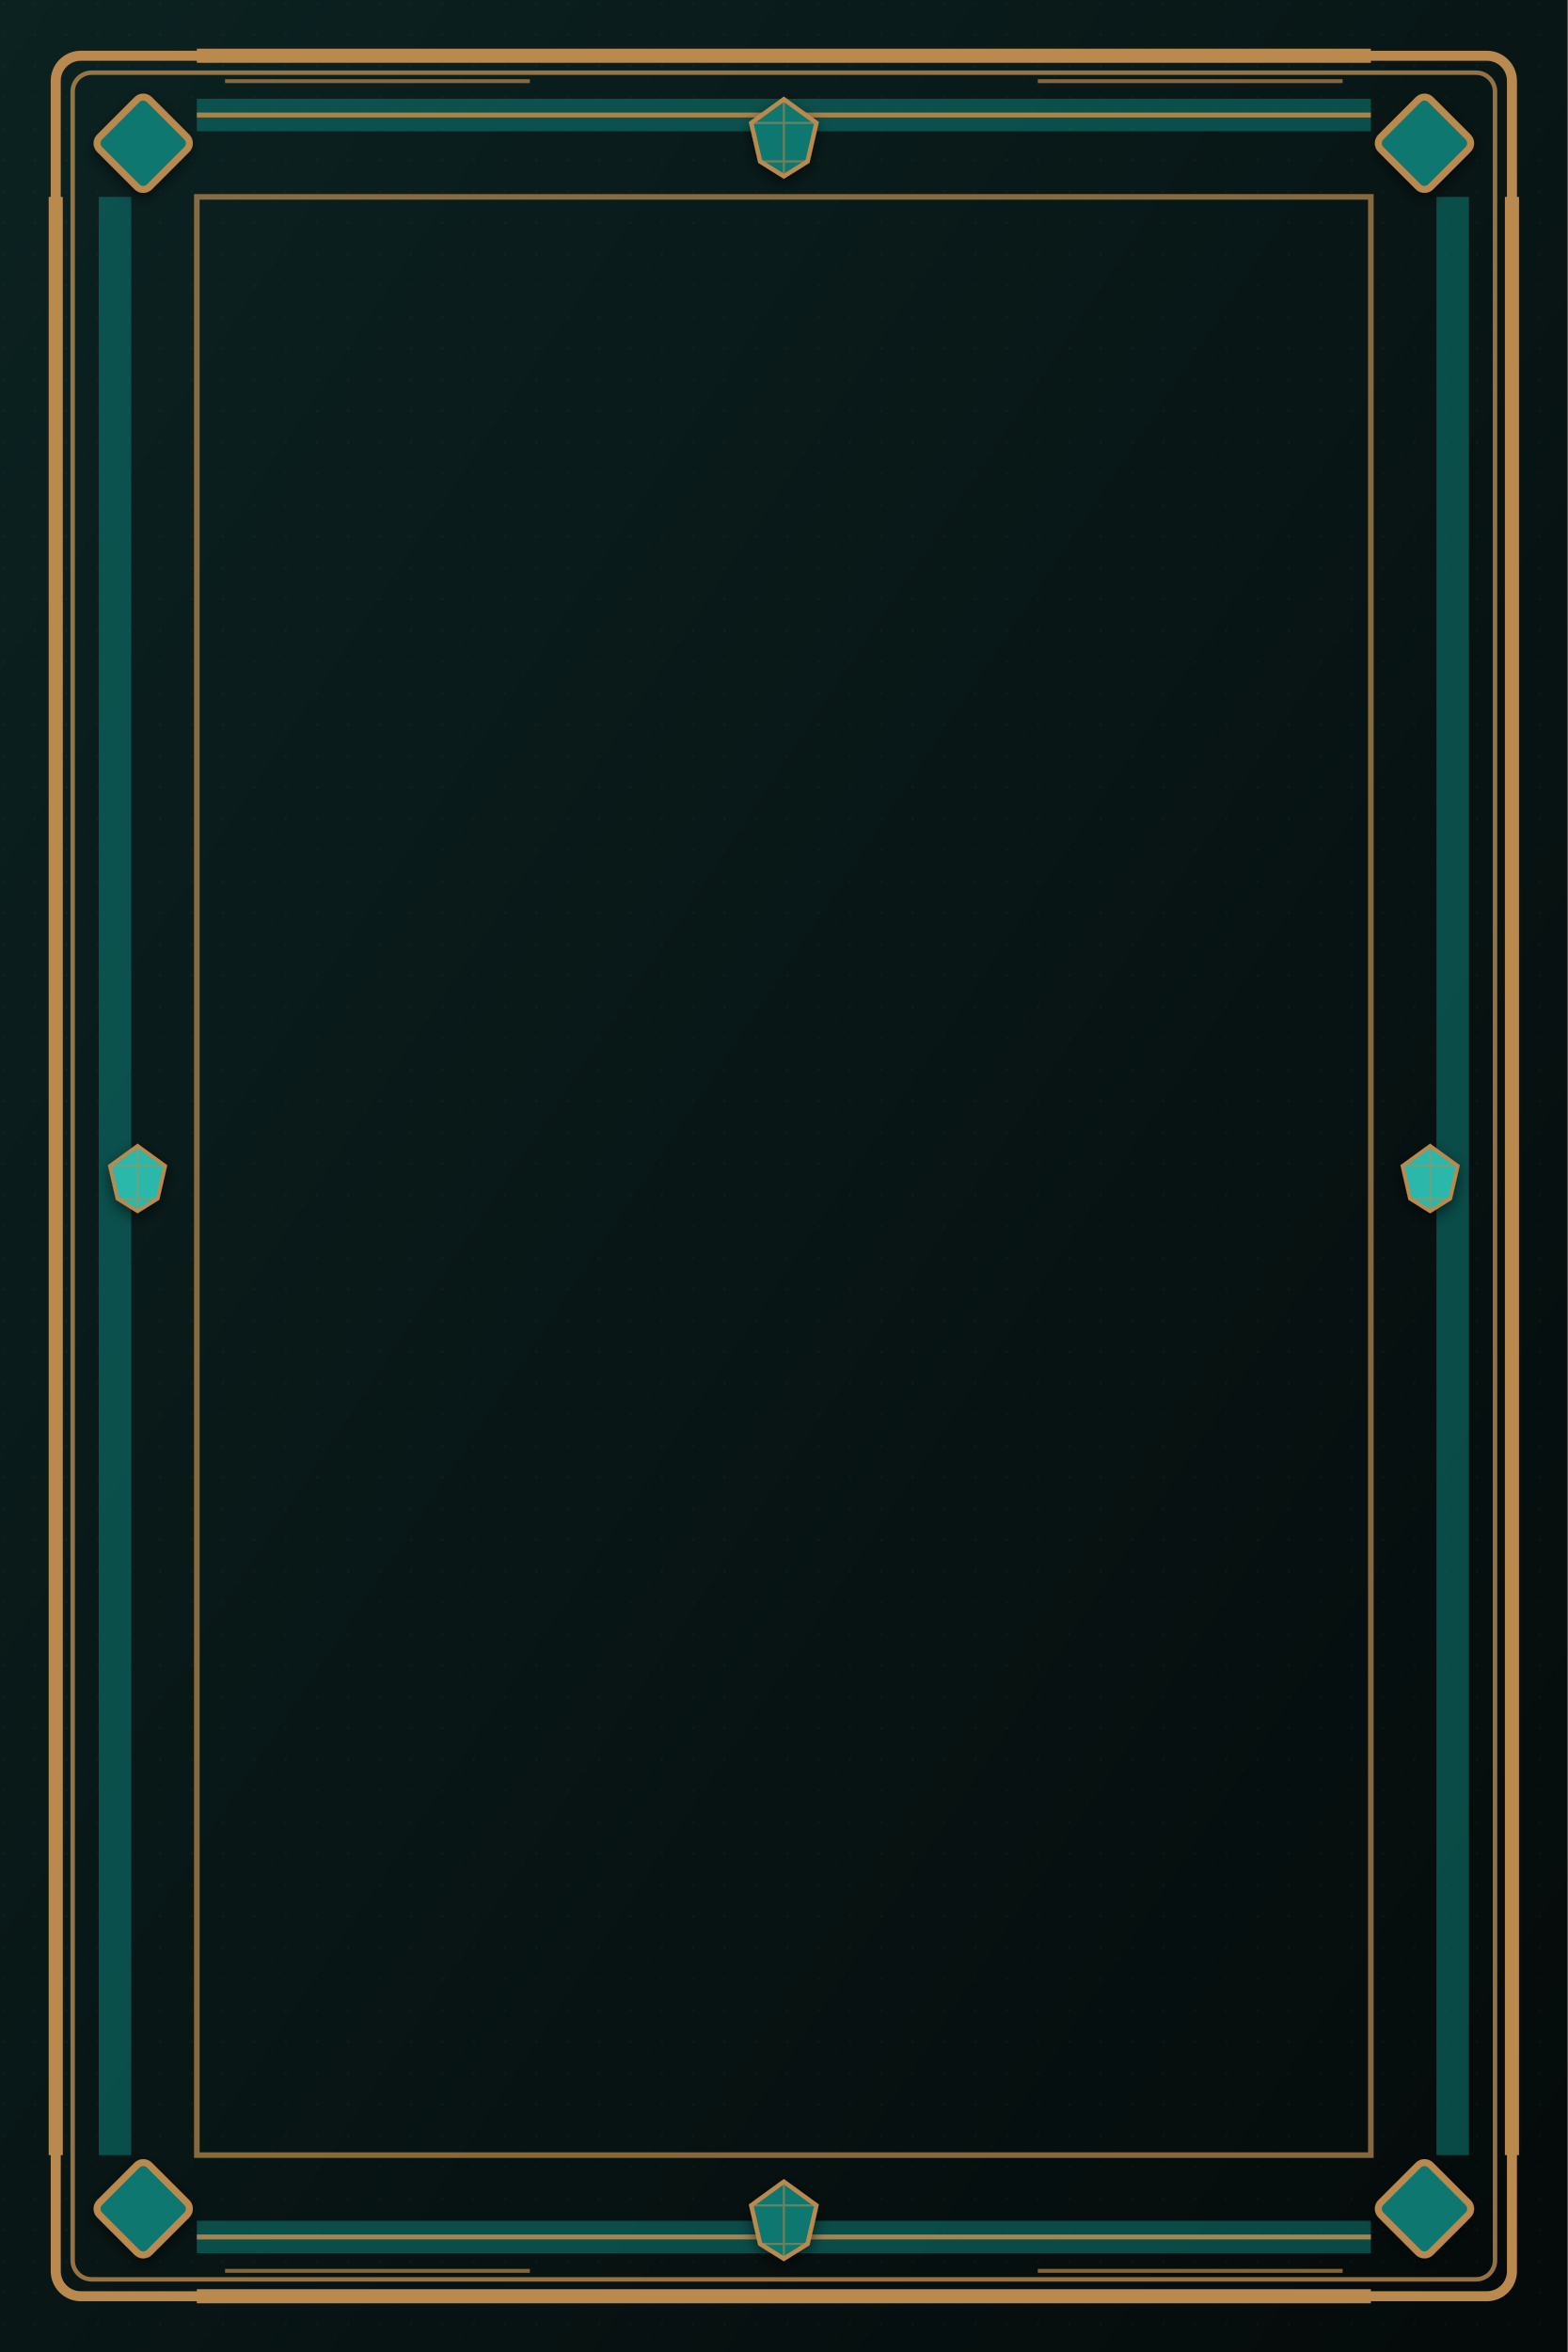
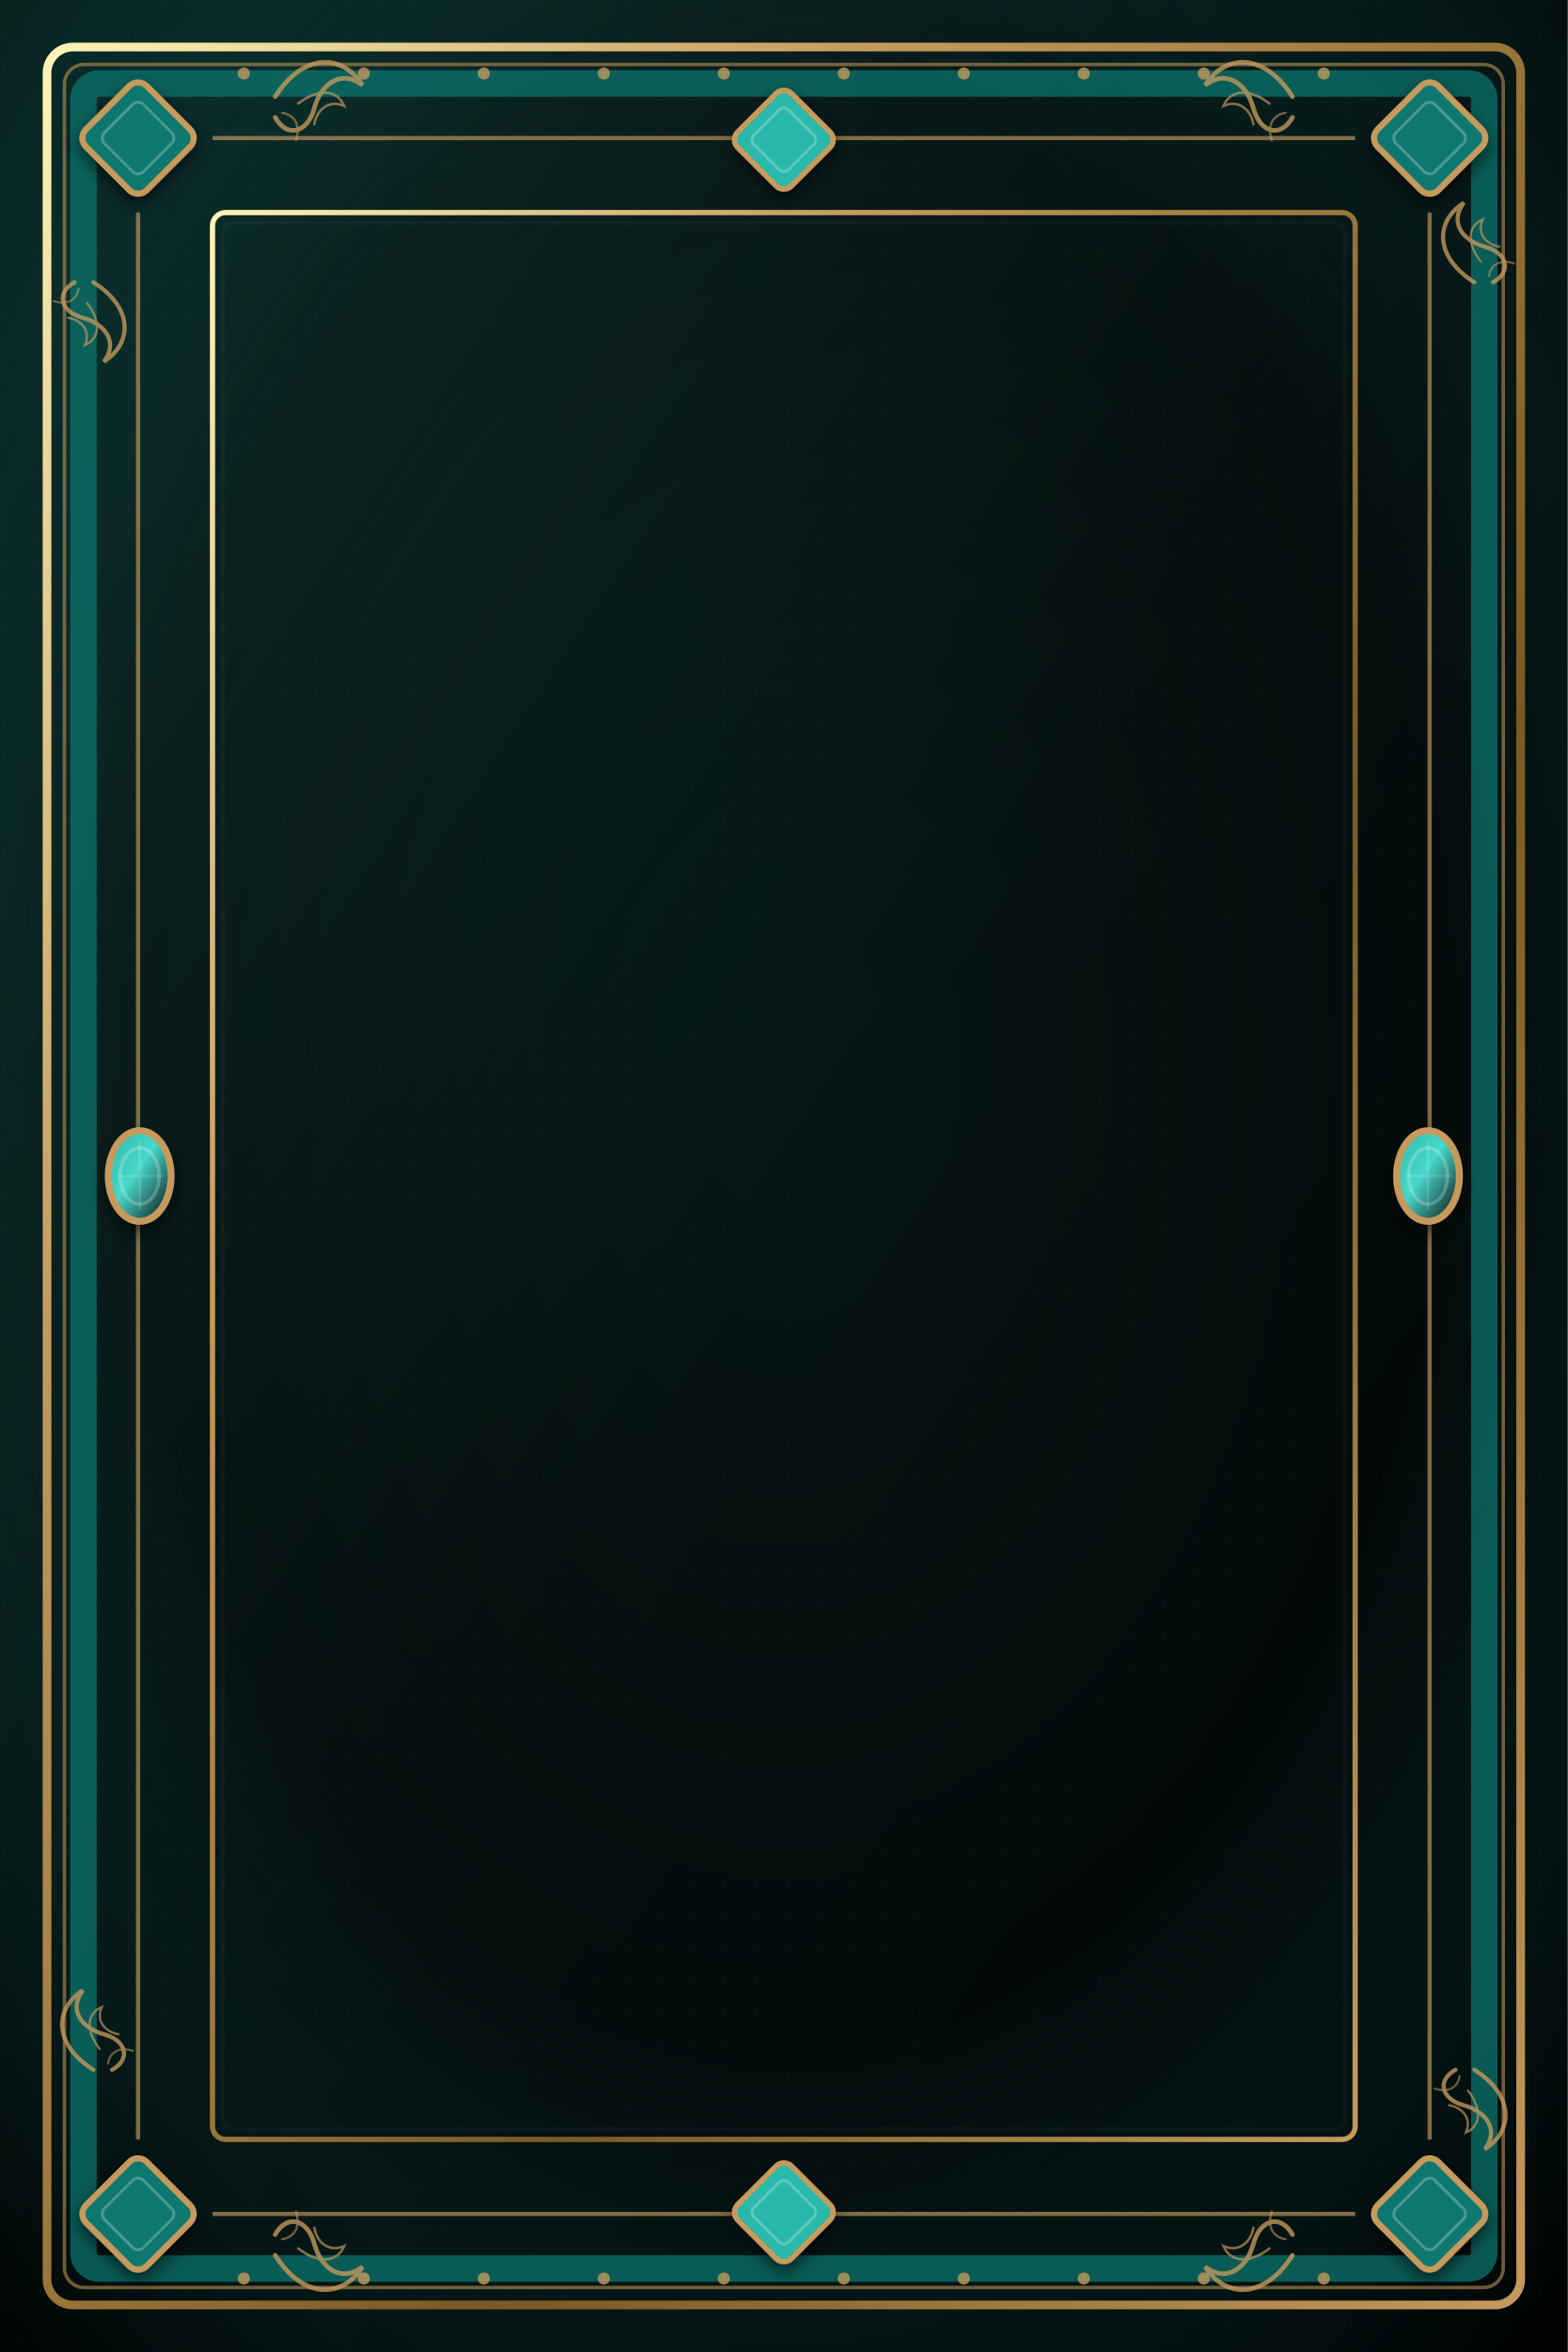
<svg xmlns="http://www.w3.org/2000/svg" width="900" height="1350" viewBox="0 0 900 1350">
  <defs>
    <linearGradient id="bg" x1="0" y1="0" x2="1" y2="1">
-       <stop offset="0" stop-color="#0b2221" />
-       <stop offset="1" stop-color="#050a0a" />
+       <stop offset="0" stop-color="#0d2927" />
+       <stop offset=".52" stop-color="#050b0b" />
+       <stop offset="1" stop-color="#020303" />
    </linearGradient>
-     <linearGradient id="band" x1="0" y1="0" x2="1" y2="0">
-       <stop offset="0" stop-color="#050a0a" />
-       <stop offset=".5" stop-color="#0b2221" />
-       <stop offset="1" stop-color="#050a0a" />
+     <linearGradient id="metal" x1="0" y1="0" x2="1" y2="1">
+       <stop offset="0" stop-color="#fff4b8" />
+       <stop offset=".28" stop-color="#c69a5d" />
+       <stop offset=".65" stop-color="#7a5a22" />
+       <stop offset="1" stop-color="#c69a5d" />
    </linearGradient>
-     <filter id="shadow" x="-20%" y="-20%" width="140%" height="140%">
-       <feDropShadow dx="0" dy="3" stdDeviation="4" flood-color="#000" flood-opacity=".55" />
+     <radialGradient id="halo" cx=".5" cy=".45" r=".72">
+       <stop offset="0" stop-color="#0c7770" stop-opacity=".10" />
+       <stop offset=".58" stop-color="#0c7770" stop-opacity=".025" />
+       <stop offset="1" stop-color="#000" stop-opacity=".48" />
+     </radialGradient>
+     <pattern id="grain" width="18" height="18" patternUnits="userSpaceOnUse">
+       <circle cx="2" cy="2" r=".7" fill="#fff" opacity=".022" />
+       <circle cx="13" cy="9" r=".55" fill="#fff" opacity=".015" />
+     </pattern>
+     <filter id="shadow" x="-25%" y="-25%" width="150%" height="150%">
+       <feDropShadow dx="0" dy="4" stdDeviation="5" flood-color="#000" flood-opacity=".62" />
    </filter>
-     <pattern id="grain" width="18" height="18" patternUnits="userSpaceOnUse">
-       <circle cx="2" cy="2" r=".8" fill="#fff" opacity=".025" />
-       <circle cx="12" cy="8" r=".6" fill="#fff" opacity=".018" />
-     </pattern>
+     <filter id="soft" x="-20%" y="-20%" width="140%" height="140%">
+       <feGaussianBlur stdDeviation="5" />
+     </filter>
  </defs>
  <rect width="900" height="1350" fill="url(#bg)" />
+   <rect width="900" height="1350" fill="url(#halo)" />
  <rect width="900" height="1350" fill="url(#grain)" />
-   <rect x="32" y="32" width="836" height="1286" rx="14.4" fill="none" stroke="#b9894d" stroke-width="5.76" />
-   <rect x="41.72" y="41.72" width="816.56" height="1266.56" rx="10.88" fill="none" stroke="#b9894d" stroke-width="2.56" opacity=".8" />
-   <path d="M113 32 H787 M113 1318 H787 M32 113 V1237 M868 113 V1237" stroke="#b9894d" stroke-width="8.1" />
-   <path d="M113 66.02 H787 M113 1283.98 H787 M66.02 113 V1237 M833.98 113 V1237" stroke="#0c7770" stroke-width="18.63" opacity=".58" />
-   <path d="M113 66.02 H787 M113 1283.98 H787" stroke="#b9894d" stroke-width="2.835" opacity=".9" />
-   <rect x="113" y="113" width="674" height="1124" fill="none" stroke="#b9894d" stroke-width="3.2" opacity=".72" />
+   <rect x="27" y="27" width="846" height="1296" rx="14.85" fill="none" stroke="url(#metal)" stroke-width="5" />
+   <rect x="37" y="37" width="826" height="1276" rx="11.34" fill="none" stroke="#c69a5d" stroke-opacity=".55" stroke-width="2" />
+   <rect x="47.9" y="47.9" width="804.2" height="1254.2" rx="9.18" fill="none" stroke="#0c7770" stroke-opacity=".72" stroke-width="15.2" />
+   <rect x="122" y="122" width="656" height="1106" rx="7.56" fill="none" stroke="url(#metal)" stroke-width="3" />
+   <g fill="#c69a5d" opacity=".78">
+     <circle cx="140" cy="42.2" r="3.5" />
+     <circle cx="208.889" cy="42.2" r="3.5" />
+     <circle cx="277.778" cy="42.2" r="3.5" />
+     <circle cx="346.667" cy="42.2" r="3.5" />
+     <circle cx="415.556" cy="42.2" r="3.5" />
+     <circle cx="484.444" cy="42.2" r="3.5" />
+     <circle cx="553.333" cy="42.2" r="3.5" />
+     <circle cx="622.222" cy="42.2" r="3.5" />
+     <circle cx="691.111" cy="42.2" r="3.5" />
+     <circle cx="760" cy="42.2" r="3.5" />
+     <circle cx="140" cy="1307.8" r="3.5" />
+     <circle cx="208.889" cy="1307.8" r="3.5" />
+     <circle cx="277.778" cy="1307.8" r="3.5" />
+     <circle cx="346.667" cy="1307.8" r="3.5" />
+     <circle cx="415.556" cy="1307.8" r="3.5" />
+     <circle cx="484.444" cy="1307.8" r="3.5" />
+     <circle cx="553.333" cy="1307.8" r="3.5" />
+     <circle cx="622.222" cy="1307.8" r="3.5" />
+     <circle cx="691.111" cy="1307.8" r="3.5" />
+     <circle cx="760" cy="1307.8" r="3.5" />
+   </g>
+   <path d="M122 79.25 H778 M122 1270.75 H778" stroke="#c69a5d" stroke-width="2.4" opacity=".65" />
+   <path d="M79.25 122 V1228 M820.75 122 V1228" stroke="#c69a5d" stroke-width="2.4" opacity=".65" />
  <g filter="url(#shadow)">
-     <g transform="translate(82.22 82.22) rotate(45)">
-       <rect x="-20.218" y="-20.218" width="40.435" height="40.435" rx="5.054" fill="#0c7770" stroke="#b9894d" stroke-width="4" />
+     <g transform="translate(79.25 79.25) scale(0.88) rotate(45)">
+       <rect x="-28" y="-28" width="56" height="56" rx="8" fill="#0c7770" stroke="#c69a5d" stroke-width="4" />
+       <rect x="-18" y="-18" width="36" height="36" rx="5" fill="none" stroke="#fff" stroke-opacity=".24" stroke-width="2" />
    </g>
-     <g transform="translate(817.78 82.22) rotate(45)">
-       <rect x="-20.218" y="-20.218" width="40.435" height="40.435" rx="5.054" fill="#0c7770" stroke="#b9894d" stroke-width="4" />
+     <g transform="translate(820.75 79.25) scale(0.88) rotate(45)">
+       <rect x="-28" y="-28" width="56" height="56" rx="8" fill="#0c7770" stroke="#c69a5d" stroke-width="4" />
+       <rect x="-18" y="-18" width="36" height="36" rx="5" fill="none" stroke="#fff" stroke-opacity=".24" stroke-width="2" />
    </g>
-     <g transform="translate(82.22 1267.78) rotate(45)">
-       <rect x="-20.218" y="-20.218" width="40.435" height="40.435" rx="5.054" fill="#0c7770" stroke="#b9894d" stroke-width="4" />
+     <g transform="translate(79.25 1270.75) scale(0.88) rotate(45)">
+       <rect x="-28" y="-28" width="56" height="56" rx="8" fill="#0c7770" stroke="#c69a5d" stroke-width="4" />
+       <rect x="-18" y="-18" width="36" height="36" rx="5" fill="none" stroke="#fff" stroke-opacity=".24" stroke-width="2" />
    </g>
-     <g transform="translate(817.78 1267.78) rotate(45)">
-       <rect x="-20.218" y="-20.218" width="40.435" height="40.435" rx="5.054" fill="#0c7770" stroke="#b9894d" stroke-width="4" />
+     <g transform="translate(820.75 1270.75) scale(0.88) rotate(45)">
+       <rect x="-28" y="-28" width="56" height="56" rx="8" fill="#0c7770" stroke="#c69a5d" stroke-width="4" />
+       <rect x="-18" y="-18" width="36" height="36" rx="5" fill="none" stroke="#fff" stroke-opacity=".24" stroke-width="2" />
    </g>
-     <g transform="translate(78.98 675) scale(0.72)">
-       <path d="M0-24 L22-8 L16 18 L0 28 L-16 18 L-22-8 Z" fill="#2bb8aa" stroke="#b9894d" stroke-width="3" />
-       <path d="M0-24 L0 28 M-22-8 L22-8 M-16 18 L16 18" stroke="#b9894d" stroke-width="1.5" opacity=".55" />
+     <g transform="translate(450 80.2) scale(0.78) rotate(45)">
+       <rect x="-28" y="-28" width="56" height="56" rx="8" fill="#2bb8aa" stroke="#c69a5d" stroke-width="4" />
+       <rect x="-18" y="-18" width="36" height="36" rx="5" fill="none" stroke="#fff" stroke-opacity=".24" stroke-width="2" />
    </g>
-     <g transform="translate(821.02 675) scale(0.72)">
-       <path d="M0-24 L22-8 L16 18 L0 28 L-16 18 L-22-8 Z" fill="#2bb8aa" stroke="#b9894d" stroke-width="3" />
-       <path d="M0-24 L0 28 M-22-8 L22-8 M-16 18 L16 18" stroke="#b9894d" stroke-width="1.5" opacity=".55" />
+     <g transform="translate(450 1269.8) scale(0.78) rotate(45)">
+       <rect x="-28" y="-28" width="56" height="56" rx="8" fill="#2bb8aa" stroke="#c69a5d" stroke-width="4" />
+       <rect x="-18" y="-18" width="36" height="36" rx="5" fill="none" stroke="#fff" stroke-opacity=".24" stroke-width="2" />
    </g>
-     <g transform="translate(450 77.36) scale(0.85)">
-       <path d="M0-24 L22-8 L16 18 L0 28 L-16 18 L-22-8 Z" fill="#0c7770" stroke="#b9894d" stroke-width="3" />
-       <path d="M0-24 L0 28 M-22-8 L22-8 M-16 18 L16 18" stroke="#b9894d" stroke-width="1.5" opacity=".55" />
+     <g transform="translate(80.2 675) rotate(0)">
+       <defs>
+         <linearGradient id="tealL-g" x1="0" y1="0" x2="1" y2="1">
+           <stop offset="0" stop-color="#2bb8aa" />
+           <stop offset=".45" stop-color="#47d8ca" />
+           <stop offset="1" stop-color="#090909" />
+         </linearGradient>
+       </defs>
+       <ellipse rx="18" ry="26" fill="url(#tealL-g)" stroke="#c69a5d" stroke-width="4" />
+       <ellipse rx="11.16" ry="16.12" fill="none" stroke="#fff" stroke-opacity=".22" stroke-width="2" />
+       <path d="M-13.5 0 H13.5 M0 -19.5 V19.5" stroke="#fff" stroke-opacity=".13" stroke-width="1.5" />
    </g>
-     <g transform="translate(450 1272.64) scale(0.85)">
-       <path d="M0-24 L22-8 L16 18 L0 28 L-16 18 L-22-8 Z" fill="#0c7770" stroke="#b9894d" stroke-width="3" />
-       <path d="M0-24 L0 28 M-22-8 L22-8 M-16 18 L16 18" stroke="#b9894d" stroke-width="1.5" opacity=".55" />
+     <g transform="translate(819.8 675) rotate(0)">
+       <defs>
+         <linearGradient id="tealR-g" x1="0" y1="0" x2="1" y2="1">
+           <stop offset="0" stop-color="#2bb8aa" />
+           <stop offset=".45" stop-color="#47d8ca" />
+           <stop offset="1" stop-color="#090909" />
+         </linearGradient>
+       </defs>
+       <ellipse rx="18" ry="26" fill="url(#tealR-g)" stroke="#c69a5d" stroke-width="4" />
+       <ellipse rx="11.16" ry="16.12" fill="none" stroke="#fff" stroke-opacity=".22" stroke-width="2" />
+       <path d="M-13.5 0 H13.5 M0 -19.5 V19.5" stroke="#fff" stroke-opacity=".13" stroke-width="1.5" />
    </g>
  </g>
-   <g stroke="#b9894d" fill="none" opacity=".7" stroke-width="2.24">
-     <path d="M129.2 46.58 H304.2 M595.8 46.58 H770.8" />
-     <path d="M129.2 1303.42 H304.2 M595.8 1303.42 H770.8" />
+   <g opacity=".78">
+     <g transform="translate(158 55.5) scale(0.66 0.66)" fill="none" stroke="#c69a5d" stroke-linecap="round">
+       <path d="M0 0 C24-38 58-38 76-10 C58-24 40-12 34 10 C28 32 10 36 0 18" stroke-width="4" />
+       <path d="M20 6 C38-8 54-6 60 8 C46 2 36 12 34 24" stroke-width="2.2" opacity=".85" />
+       <path d="M6 14 C18 16 22 26 18 38" stroke-width="2" opacity=".7" />
+     </g>
+     <g transform="translate(742 55.5) scale(-0.66 0.66)" fill="none" stroke="#c69a5d" stroke-linecap="round">
+       <path d="M0 0 C24-38 58-38 76-10 C58-24 40-12 34 10 C28 32 10 36 0 18" stroke-width="4" />
+       <path d="M20 6 C38-8 54-6 60 8 C46 2 36 12 34 24" stroke-width="2.2" opacity=".85" />
+       <path d="M6 14 C18 16 22 26 18 38" stroke-width="2" opacity=".7" />
+     </g>
+     <g transform="translate(0 1350) scale(1 -1)">
+       <g transform="translate(158 55.5) scale(0.66 0.66)" fill="none" stroke="#c69a5d" stroke-linecap="round">
+         <path d="M0 0 C24-38 58-38 76-10 C58-24 40-12 34 10 C28 32 10 36 0 18" stroke-width="4" />
+         <path d="M20 6 C38-8 54-6 60 8 C46 2 36 12 34 24" stroke-width="2.2" opacity=".85" />
+         <path d="M6 14 C18 16 22 26 18 38" stroke-width="2" opacity=".7" />
+       </g>
+       <g transform="translate(742 55.5) scale(-0.66 0.66)" fill="none" stroke="#c69a5d" stroke-linecap="round">
+         <path d="M0 0 C24-38 58-38 76-10 C58-24 40-12 34 10 C28 32 10 36 0 18" stroke-width="4" />
+         <path d="M20 6 C38-8 54-6 60 8 C46 2 36 12 34 24" stroke-width="2.2" opacity=".85" />
+         <path d="M6 14 C18 16 22 26 18 38" stroke-width="2" opacity=".7" />
+       </g>
+     </g>
+     <g transform="translate(53.6 162) rotate(90)">
+       <g transform="translate(0 0) scale(0.6 0.6)" fill="none" stroke="#c69a5d" stroke-linecap="round">
+         <path d="M0 0 C24-38 58-38 76-10 C58-24 40-12 34 10 C28 32 10 36 0 18" stroke-width="4" />
+         <path d="M20 6 C38-8 54-6 60 8 C46 2 36 12 34 24" stroke-width="2.2" opacity=".85" />
+         <path d="M6 14 C18 16 22 26 18 38" stroke-width="2" opacity=".7" />
+       </g>
+     </g>
+     <g transform="translate(53.6 1188) rotate(-90)">
+       <g transform="translate(0 0) scale(0.6 0.6)" fill="none" stroke="#c69a5d" stroke-linecap="round">
+         <path d="M0 0 C24-38 58-38 76-10 C58-24 40-12 34 10 C28 32 10 36 0 18" stroke-width="4" />
+         <path d="M20 6 C38-8 54-6 60 8 C46 2 36 12 34 24" stroke-width="2.2" opacity=".85" />
+         <path d="M6 14 C18 16 22 26 18 38" stroke-width="2" opacity=".7" />
+       </g>
+     </g>
+     <g transform="translate(846.4 162) rotate(-90)">
+       <g transform="translate(0 0) scale(0.6 0.6)" fill="none" stroke="#c69a5d" stroke-linecap="round">
+         <path d="M0 0 C24-38 58-38 76-10 C58-24 40-12 34 10 C28 32 10 36 0 18" stroke-width="4" />
+         <path d="M20 6 C38-8 54-6 60 8 C46 2 36 12 34 24" stroke-width="2.2" opacity=".85" />
+         <path d="M6 14 C18 16 22 26 18 38" stroke-width="2" opacity=".7" />
+       </g>
+     </g>
+     <g transform="translate(846.4 1188) rotate(90)">
+       <g transform="translate(0 0) scale(0.6 0.6)" fill="none" stroke="#c69a5d" stroke-linecap="round">
+         <path d="M0 0 C24-38 58-38 76-10 C58-24 40-12 34 10 C28 32 10 36 0 18" stroke-width="4" />
+         <path d="M20 6 C38-8 54-6 60 8 C46 2 36 12 34 24" stroke-width="2.2" opacity=".85" />
+         <path d="M6 14 C18 16 22 26 18 38" stroke-width="2" opacity=".7" />
+       </g>
+     </g>
  </g>
+   <rect x="128" y="128" width="644" height="1094" rx="5.4" fill="none" stroke="#fff" stroke-opacity=".035" stroke-width="2" />
</svg>
